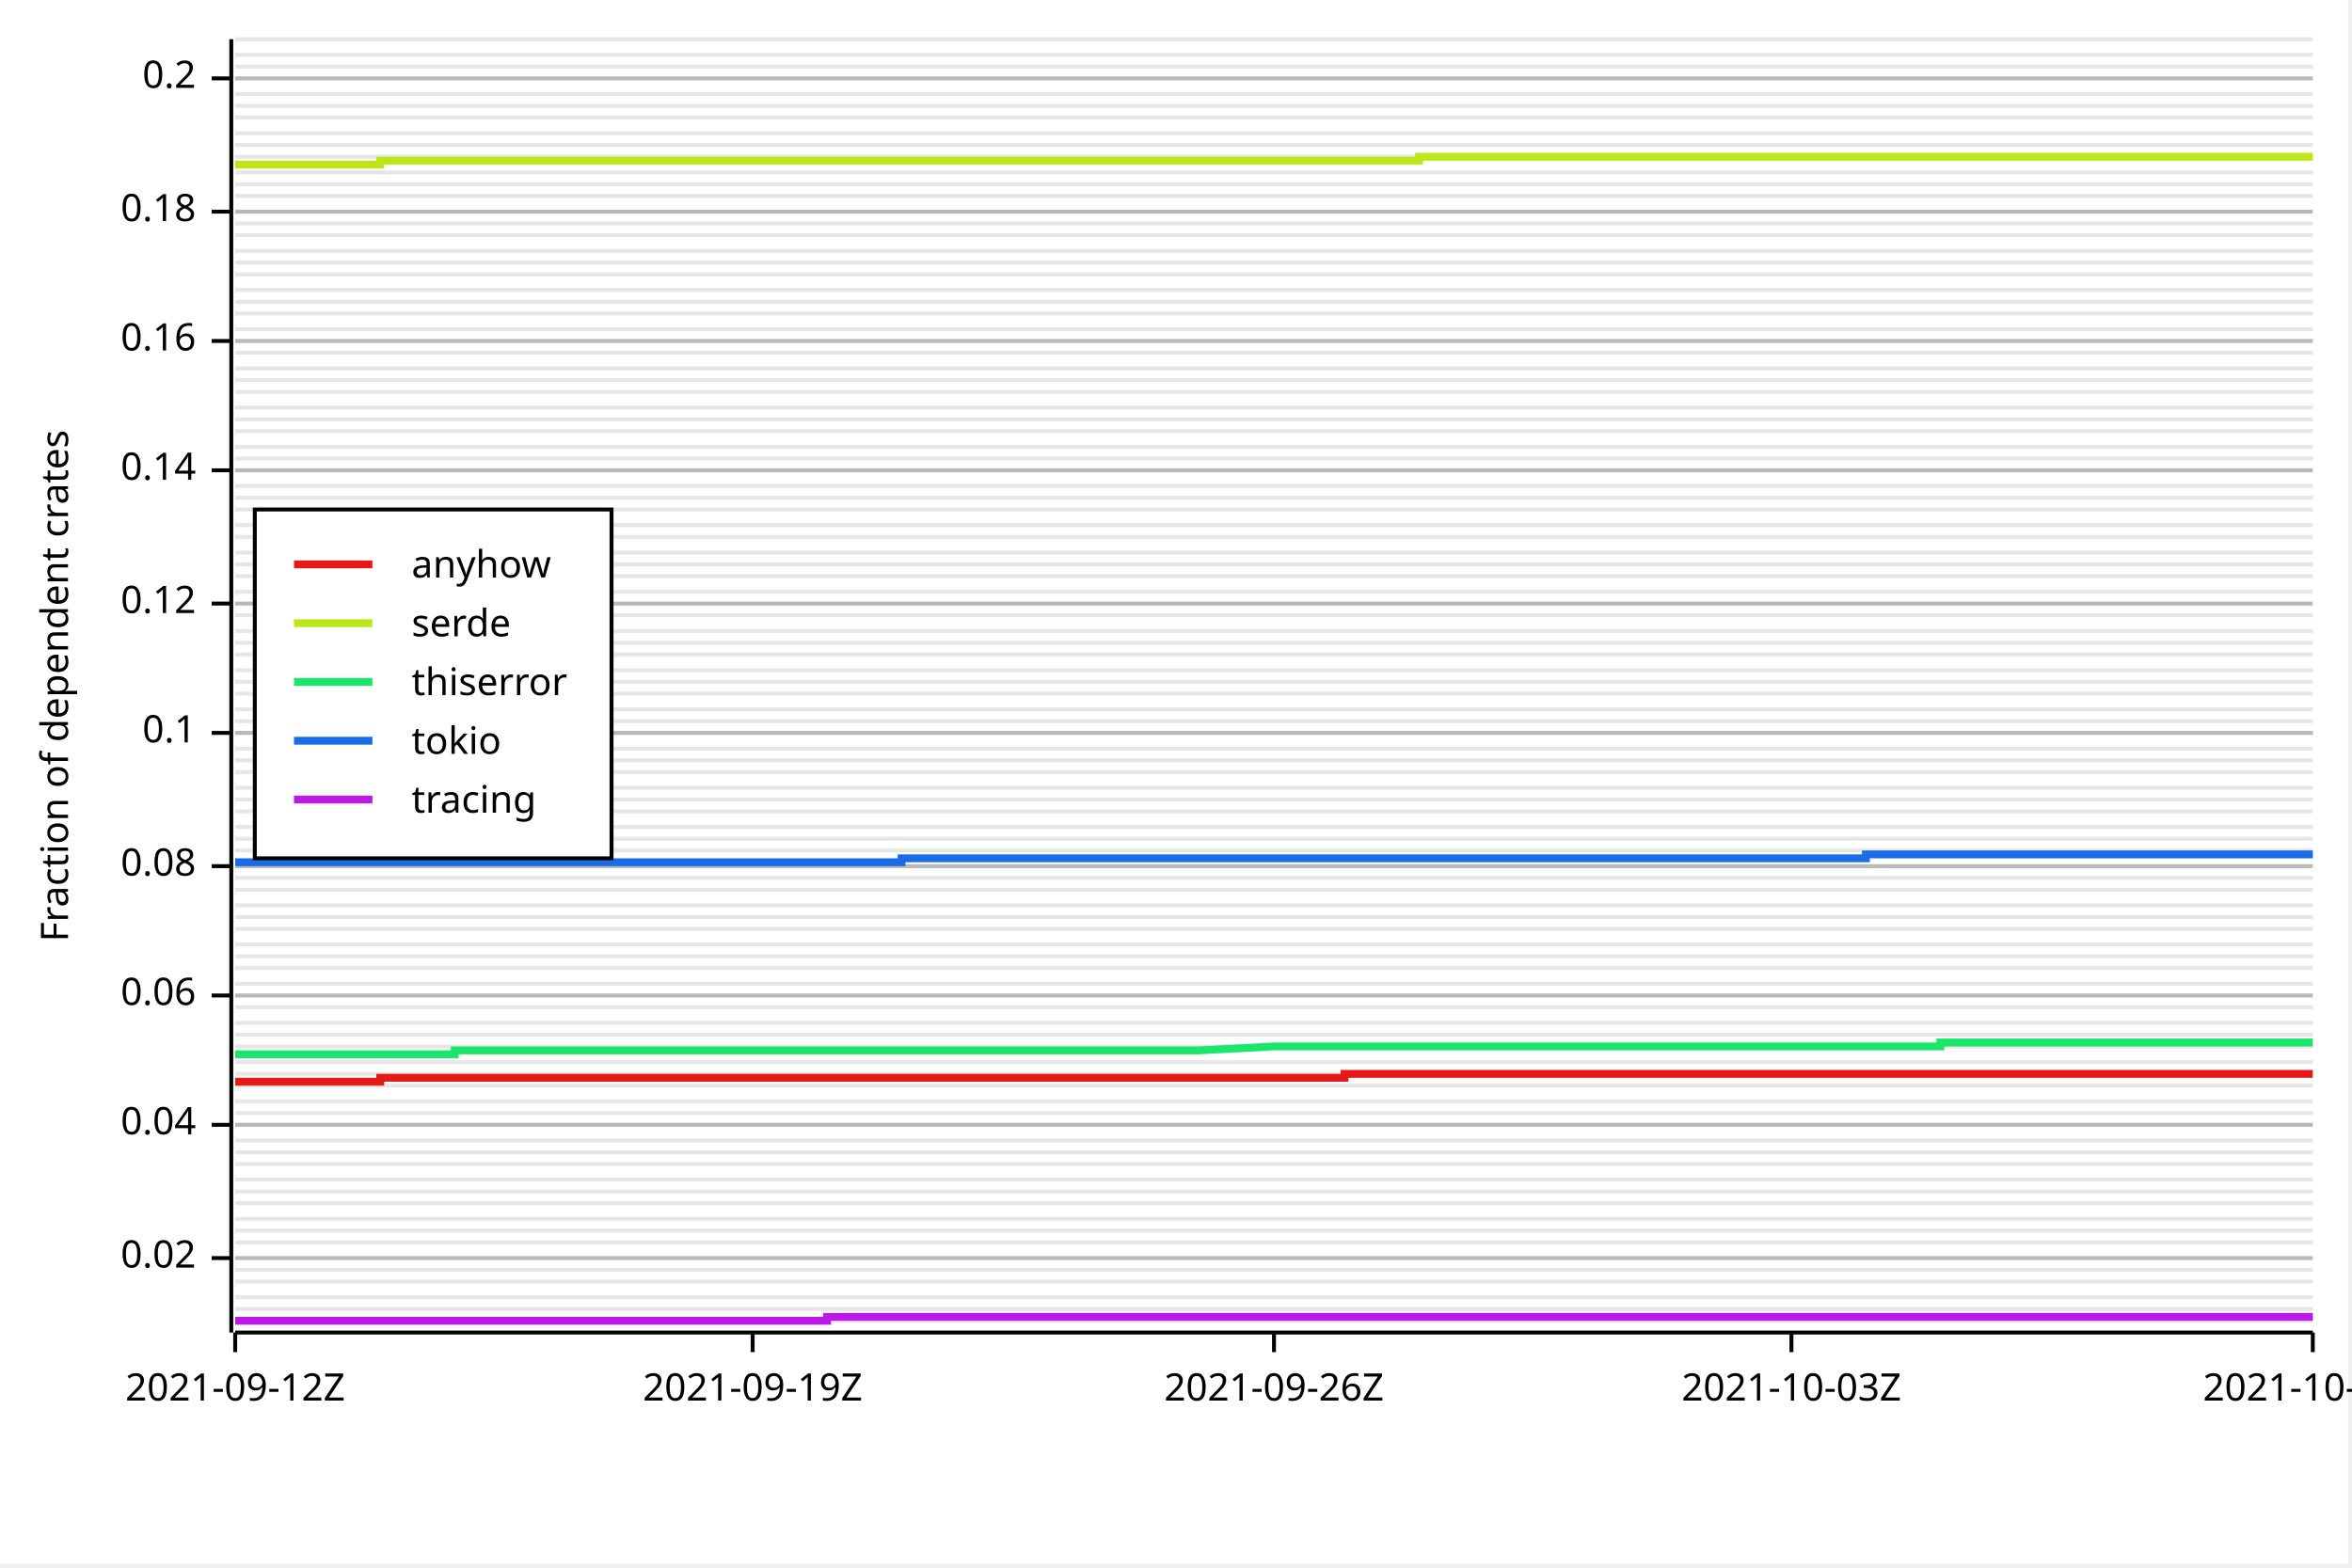
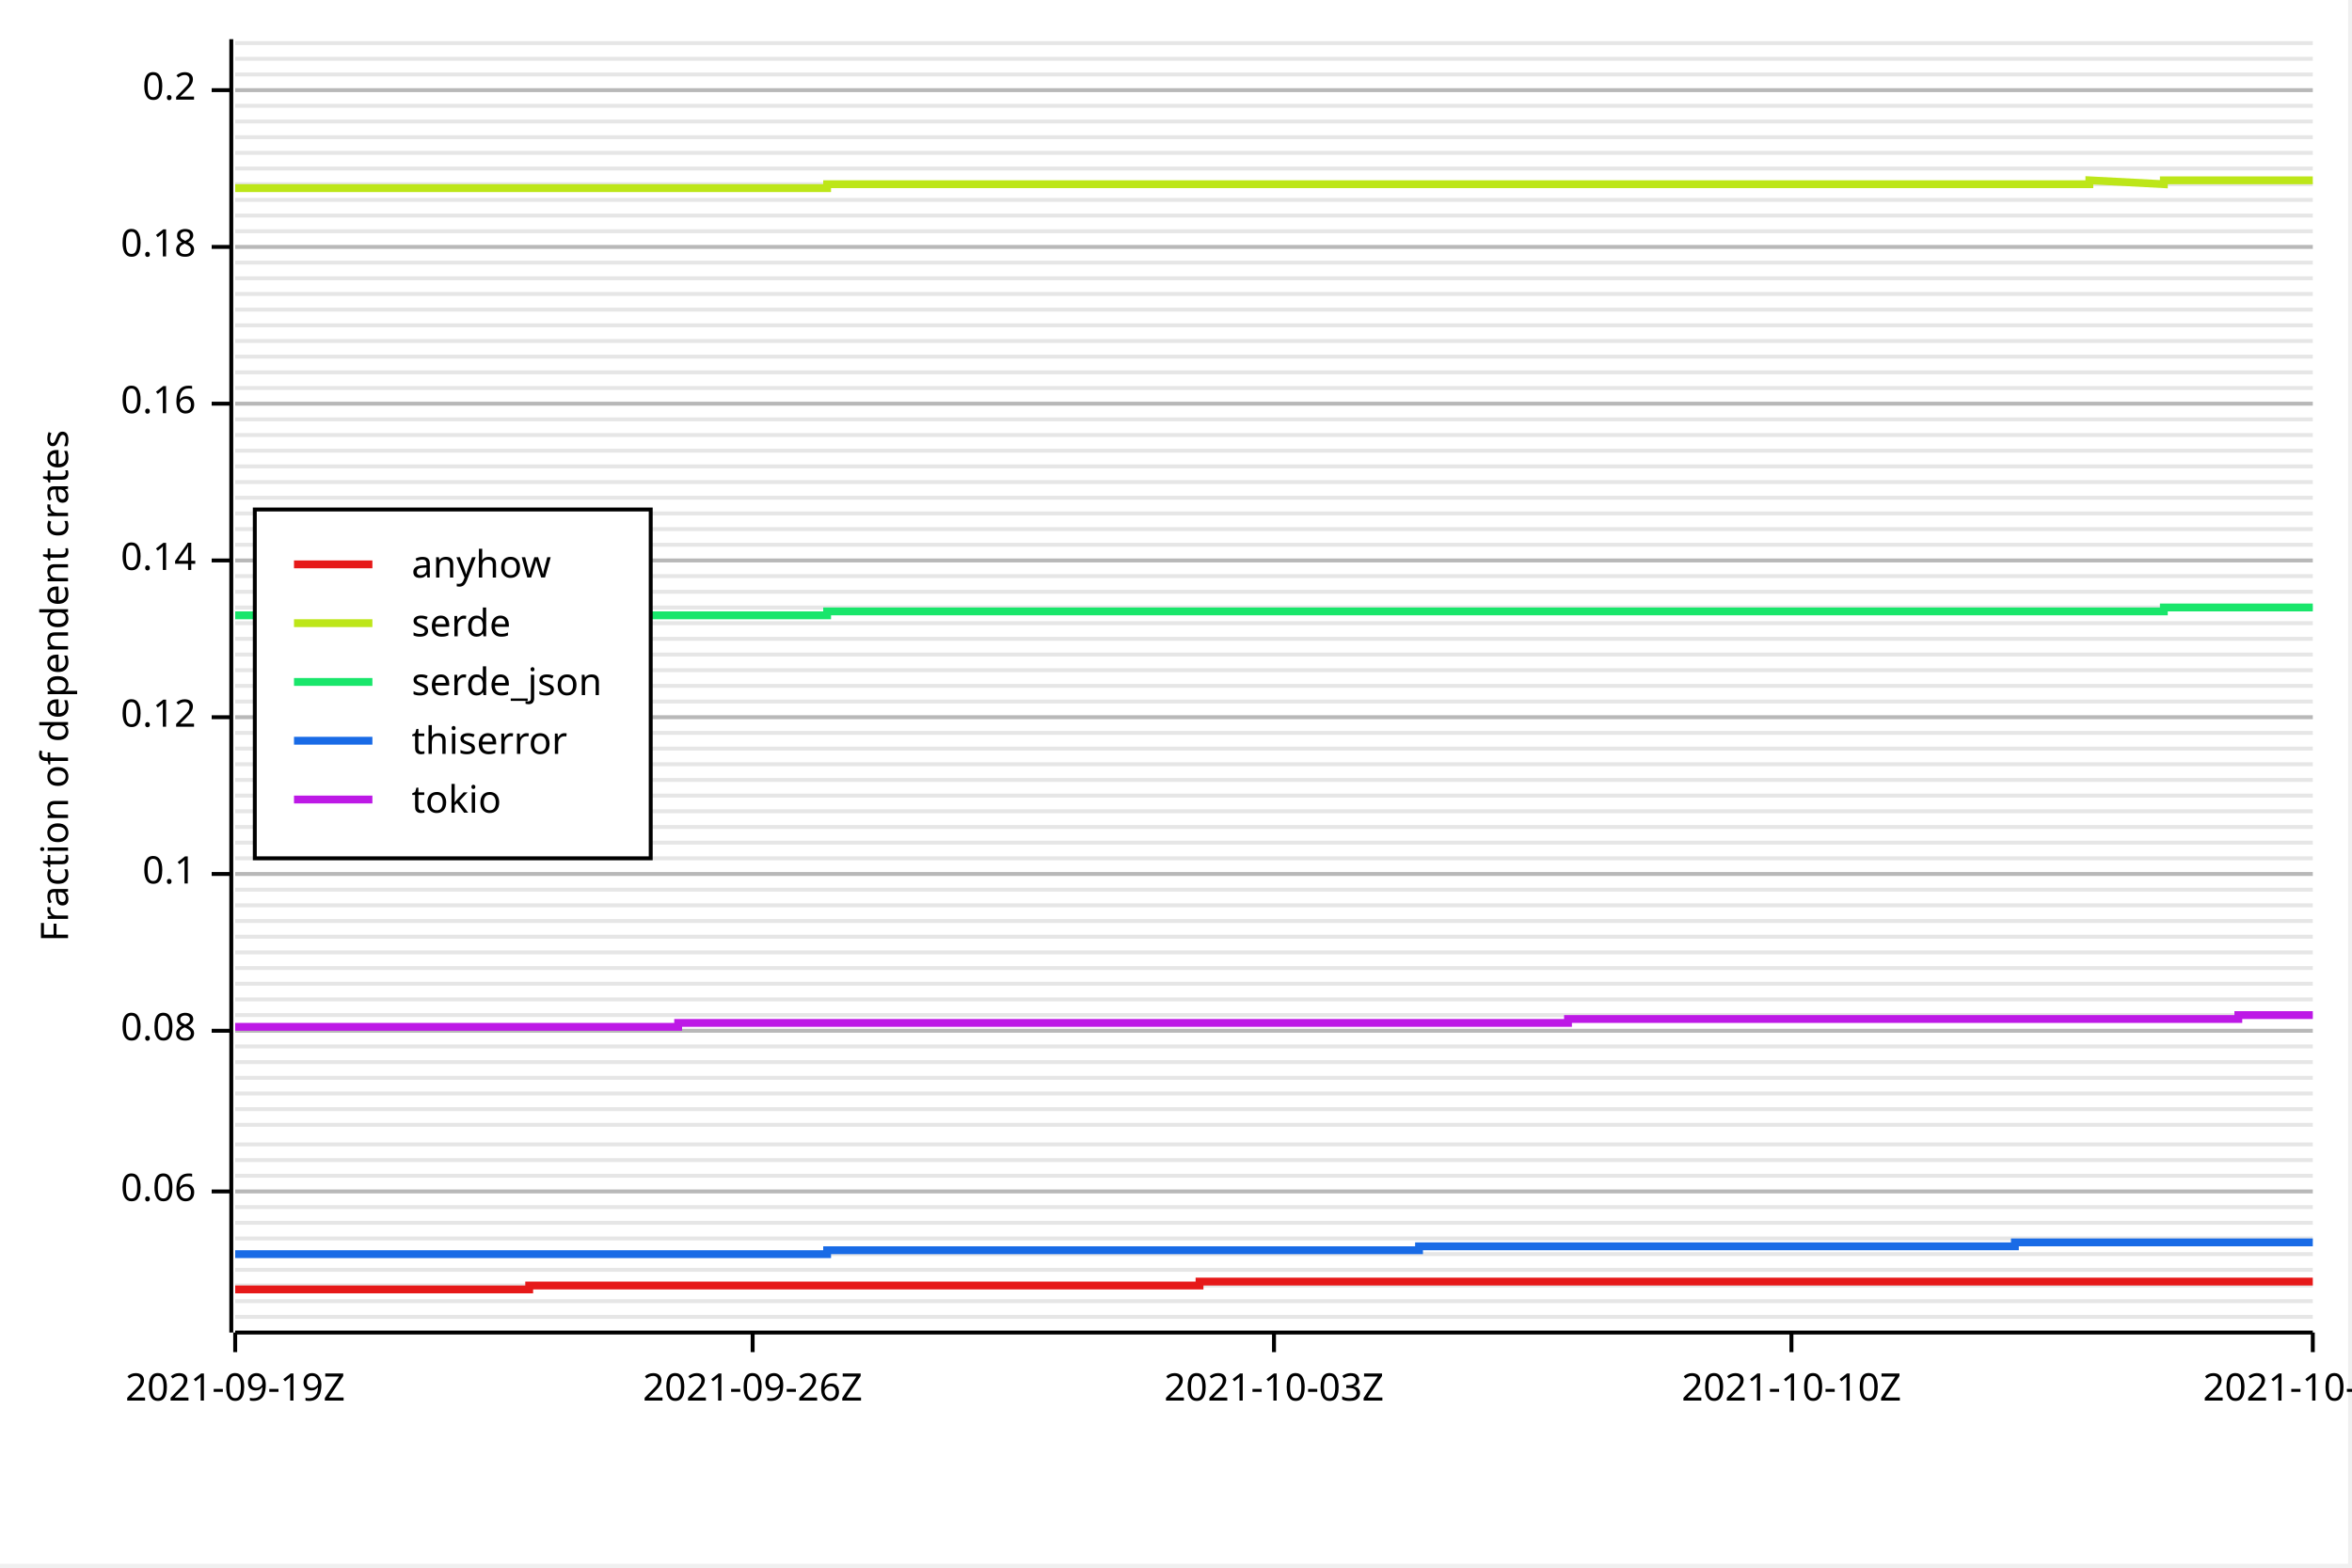
<svg xmlns="http://www.w3.org/2000/svg" width="600" height="400" viewBox="0 0 600 400">
  <rect x="0" y="0" width="599" height="399" opacity="1" fill="#FFFFFF" stroke="none" />
-   <line opacity="0.1" stroke="#000000" stroke-width="1" x1="60" y1="337" x2="590" y2="337" />
-   <line opacity="0.1" stroke="#000000" stroke-width="1" x1="60" y1="334" x2="590" y2="334" />
-   <line opacity="0.1" stroke="#000000" stroke-width="1" x1="60" y1="331" x2="590" y2="331" />
-   <line opacity="0.1" stroke="#000000" stroke-width="1" x1="60" y1="327" x2="590" y2="327" />
+   <line opacity="0.1" stroke="#000000" stroke-width="1" x1="60" y1="336" x2="590" y2="336" />
+   <line opacity="0.1" stroke="#000000" stroke-width="1" x1="60" y1="332" x2="590" y2="332" />
+   <line opacity="0.1" stroke="#000000" stroke-width="1" x1="60" y1="328" x2="590" y2="328" />
  <line opacity="0.1" stroke="#000000" stroke-width="1" x1="60" y1="324" x2="590" y2="324" />
-   <line opacity="0.1" stroke="#000000" stroke-width="1" x1="60" y1="321" x2="590" y2="321" />
-   <line opacity="0.1" stroke="#000000" stroke-width="1" x1="60" y1="317" x2="590" y2="317" />
-   <line opacity="0.1" stroke="#000000" stroke-width="1" x1="60" y1="314" x2="590" y2="314" />
-   <line opacity="0.1" stroke="#000000" stroke-width="1" x1="60" y1="311" x2="590" y2="311" />
-   <line opacity="0.1" stroke="#000000" stroke-width="1" x1="60" y1="307" x2="590" y2="307" />
+   <line opacity="0.1" stroke="#000000" stroke-width="1" x1="60" y1="320" x2="590" y2="320" />
+   <line opacity="0.1" stroke="#000000" stroke-width="1" x1="60" y1="316" x2="590" y2="316" />
+   <line opacity="0.1" stroke="#000000" stroke-width="1" x1="60" y1="312" x2="590" y2="312" />
+   <line opacity="0.1" stroke="#000000" stroke-width="1" x1="60" y1="308" x2="590" y2="308" />
  <line opacity="0.1" stroke="#000000" stroke-width="1" x1="60" y1="304" x2="590" y2="304" />
-   <line opacity="0.1" stroke="#000000" stroke-width="1" x1="60" y1="301" x2="590" y2="301" />
-   <line opacity="0.1" stroke="#000000" stroke-width="1" x1="60" y1="297" x2="590" y2="297" />
-   <line opacity="0.1" stroke="#000000" stroke-width="1" x1="60" y1="294" x2="590" y2="294" />
-   <line opacity="0.1" stroke="#000000" stroke-width="1" x1="60" y1="291" x2="590" y2="291" />
+   <line opacity="0.1" stroke="#000000" stroke-width="1" x1="60" y1="300" x2="590" y2="300" />
+   <line opacity="0.1" stroke="#000000" stroke-width="1" x1="60" y1="296" x2="590" y2="296" />
+   <line opacity="0.1" stroke="#000000" stroke-width="1" x1="60" y1="292" x2="590" y2="292" />
  <line opacity="0.1" stroke="#000000" stroke-width="1" x1="60" y1="287" x2="590" y2="287" />
-   <line opacity="0.1" stroke="#000000" stroke-width="1" x1="60" y1="284" x2="590" y2="284" />
-   <line opacity="0.1" stroke="#000000" stroke-width="1" x1="60" y1="281" x2="590" y2="281" />
-   <line opacity="0.1" stroke="#000000" stroke-width="1" x1="60" y1="277" x2="590" y2="277" />
-   <line opacity="0.1" stroke="#000000" stroke-width="1" x1="60" y1="274" x2="590" y2="274" />
+   <line opacity="0.1" stroke="#000000" stroke-width="1" x1="60" y1="283" x2="590" y2="283" />
+   <line opacity="0.1" stroke="#000000" stroke-width="1" x1="60" y1="279" x2="590" y2="279" />
+   <line opacity="0.1" stroke="#000000" stroke-width="1" x1="60" y1="275" x2="590" y2="275" />
  <line opacity="0.1" stroke="#000000" stroke-width="1" x1="60" y1="271" x2="590" y2="271" />
  <line opacity="0.1" stroke="#000000" stroke-width="1" x1="60" y1="267" x2="590" y2="267" />
-   <line opacity="0.1" stroke="#000000" stroke-width="1" x1="60" y1="264" x2="590" y2="264" />
-   <line opacity="0.1" stroke="#000000" stroke-width="1" x1="60" y1="261" x2="590" y2="261" />
-   <line opacity="0.1" stroke="#000000" stroke-width="1" x1="60" y1="257" x2="590" y2="257" />
-   <line opacity="0.1" stroke="#000000" stroke-width="1" x1="60" y1="254" x2="590" y2="254" />
+   <line opacity="0.1" stroke="#000000" stroke-width="1" x1="60" y1="263" x2="590" y2="263" />
+   <line opacity="0.1" stroke="#000000" stroke-width="1" x1="60" y1="259" x2="590" y2="259" />
+   <line opacity="0.1" stroke="#000000" stroke-width="1" x1="60" y1="255" x2="590" y2="255" />
  <line opacity="0.1" stroke="#000000" stroke-width="1" x1="60" y1="251" x2="590" y2="251" />
  <line opacity="0.1" stroke="#000000" stroke-width="1" x1="60" y1="247" x2="590" y2="247" />
-   <line opacity="0.1" stroke="#000000" stroke-width="1" x1="60" y1="244" x2="590" y2="244" />
-   <line opacity="0.1" stroke="#000000" stroke-width="1" x1="60" y1="241" x2="590" y2="241" />
-   <line opacity="0.1" stroke="#000000" stroke-width="1" x1="60" y1="237" x2="590" y2="237" />
-   <line opacity="0.1" stroke="#000000" stroke-width="1" x1="60" y1="234" x2="590" y2="234" />
+   <line opacity="0.1" stroke="#000000" stroke-width="1" x1="60" y1="243" x2="590" y2="243" />
+   <line opacity="0.1" stroke="#000000" stroke-width="1" x1="60" y1="239" x2="590" y2="239" />
+   <line opacity="0.1" stroke="#000000" stroke-width="1" x1="60" y1="235" x2="590" y2="235" />
  <line opacity="0.1" stroke="#000000" stroke-width="1" x1="60" y1="231" x2="590" y2="231" />
  <line opacity="0.1" stroke="#000000" stroke-width="1" x1="60" y1="227" x2="590" y2="227" />
-   <line opacity="0.1" stroke="#000000" stroke-width="1" x1="60" y1="224" x2="590" y2="224" />
-   <line opacity="0.1" stroke="#000000" stroke-width="1" x1="60" y1="221" x2="590" y2="221" />
-   <line opacity="0.1" stroke="#000000" stroke-width="1" x1="60" y1="217" x2="590" y2="217" />
-   <line opacity="0.1" stroke="#000000" stroke-width="1" x1="60" y1="214" x2="590" y2="214" />
+   <line opacity="0.1" stroke="#000000" stroke-width="1" x1="60" y1="223" x2="590" y2="223" />
+   <line opacity="0.1" stroke="#000000" stroke-width="1" x1="60" y1="219" x2="590" y2="219" />
+   <line opacity="0.1" stroke="#000000" stroke-width="1" x1="60" y1="215" x2="590" y2="215" />
  <line opacity="0.1" stroke="#000000" stroke-width="1" x1="60" y1="211" x2="590" y2="211" />
  <line opacity="0.1" stroke="#000000" stroke-width="1" x1="60" y1="207" x2="590" y2="207" />
-   <line opacity="0.1" stroke="#000000" stroke-width="1" x1="60" y1="204" x2="590" y2="204" />
-   <line opacity="0.1" stroke="#000000" stroke-width="1" x1="60" y1="201" x2="590" y2="201" />
-   <line opacity="0.1" stroke="#000000" stroke-width="1" x1="60" y1="197" x2="590" y2="197" />
-   <line opacity="0.1" stroke="#000000" stroke-width="1" x1="60" y1="194" x2="590" y2="194" />
+   <line opacity="0.1" stroke="#000000" stroke-width="1" x1="60" y1="203" x2="590" y2="203" />
+   <line opacity="0.1" stroke="#000000" stroke-width="1" x1="60" y1="199" x2="590" y2="199" />
+   <line opacity="0.1" stroke="#000000" stroke-width="1" x1="60" y1="195" x2="590" y2="195" />
  <line opacity="0.1" stroke="#000000" stroke-width="1" x1="60" y1="191" x2="590" y2="191" />
  <line opacity="0.1" stroke="#000000" stroke-width="1" x1="60" y1="187" x2="590" y2="187" />
-   <line opacity="0.1" stroke="#000000" stroke-width="1" x1="60" y1="184" x2="590" y2="184" />
-   <line opacity="0.1" stroke="#000000" stroke-width="1" x1="60" y1="181" x2="590" y2="181" />
-   <line opacity="0.1" stroke="#000000" stroke-width="1" x1="60" y1="177" x2="590" y2="177" />
-   <line opacity="0.1" stroke="#000000" stroke-width="1" x1="60" y1="174" x2="590" y2="174" />
+   <line opacity="0.1" stroke="#000000" stroke-width="1" x1="60" y1="183" x2="590" y2="183" />
+   <line opacity="0.1" stroke="#000000" stroke-width="1" x1="60" y1="179" x2="590" y2="179" />
+   <line opacity="0.1" stroke="#000000" stroke-width="1" x1="60" y1="175" x2="590" y2="175" />
  <line opacity="0.1" stroke="#000000" stroke-width="1" x1="60" y1="171" x2="590" y2="171" />
  <line opacity="0.1" stroke="#000000" stroke-width="1" x1="60" y1="167" x2="590" y2="167" />
-   <line opacity="0.1" stroke="#000000" stroke-width="1" x1="60" y1="164" x2="590" y2="164" />
-   <line opacity="0.1" stroke="#000000" stroke-width="1" x1="60" y1="161" x2="590" y2="161" />
-   <line opacity="0.1" stroke="#000000" stroke-width="1" x1="60" y1="157" x2="590" y2="157" />
-   <line opacity="0.1" stroke="#000000" stroke-width="1" x1="60" y1="154" x2="590" y2="154" />
+   <line opacity="0.1" stroke="#000000" stroke-width="1" x1="60" y1="163" x2="590" y2="163" />
+   <line opacity="0.1" stroke="#000000" stroke-width="1" x1="60" y1="159" x2="590" y2="159" />
+   <line opacity="0.1" stroke="#000000" stroke-width="1" x1="60" y1="155" x2="590" y2="155" />
  <line opacity="0.1" stroke="#000000" stroke-width="1" x1="60" y1="151" x2="590" y2="151" />
  <line opacity="0.1" stroke="#000000" stroke-width="1" x1="60" y1="147" x2="590" y2="147" />
-   <line opacity="0.1" stroke="#000000" stroke-width="1" x1="60" y1="144" x2="590" y2="144" />
-   <line opacity="0.1" stroke="#000000" stroke-width="1" x1="60" y1="141" x2="590" y2="141" />
-   <line opacity="0.1" stroke="#000000" stroke-width="1" x1="60" y1="137" x2="590" y2="137" />
-   <line opacity="0.1" stroke="#000000" stroke-width="1" x1="60" y1="134" x2="590" y2="134" />
-   <line opacity="0.1" stroke="#000000" stroke-width="1" x1="60" y1="130" x2="590" y2="130" />
+   <line opacity="0.1" stroke="#000000" stroke-width="1" x1="60" y1="143" x2="590" y2="143" />
+   <line opacity="0.1" stroke="#000000" stroke-width="1" x1="60" y1="139" x2="590" y2="139" />
+   <line opacity="0.1" stroke="#000000" stroke-width="1" x1="60" y1="135" x2="590" y2="135" />
+   <line opacity="0.1" stroke="#000000" stroke-width="1" x1="60" y1="131" x2="590" y2="131" />
  <line opacity="0.1" stroke="#000000" stroke-width="1" x1="60" y1="127" x2="590" y2="127" />
-   <line opacity="0.1" stroke="#000000" stroke-width="1" x1="60" y1="124" x2="590" y2="124" />
-   <line opacity="0.1" stroke="#000000" stroke-width="1" x1="60" y1="120" x2="590" y2="120" />
-   <line opacity="0.1" stroke="#000000" stroke-width="1" x1="60" y1="117" x2="590" y2="117" />
-   <line opacity="0.1" stroke="#000000" stroke-width="1" x1="60" y1="114" x2="590" y2="114" />
-   <line opacity="0.1" stroke="#000000" stroke-width="1" x1="60" y1="110" x2="590" y2="110" />
+   <line opacity="0.1" stroke="#000000" stroke-width="1" x1="60" y1="123" x2="590" y2="123" />
+   <line opacity="0.1" stroke="#000000" stroke-width="1" x1="60" y1="119" x2="590" y2="119" />
+   <line opacity="0.1" stroke="#000000" stroke-width="1" x1="60" y1="115" x2="590" y2="115" />
+   <line opacity="0.1" stroke="#000000" stroke-width="1" x1="60" y1="111" x2="590" y2="111" />
  <line opacity="0.1" stroke="#000000" stroke-width="1" x1="60" y1="107" x2="590" y2="107" />
-   <line opacity="0.1" stroke="#000000" stroke-width="1" x1="60" y1="104" x2="590" y2="104" />
-   <line opacity="0.1" stroke="#000000" stroke-width="1" x1="60" y1="100" x2="590" y2="100" />
-   <line opacity="0.1" stroke="#000000" stroke-width="1" x1="60" y1="97" x2="590" y2="97" />
-   <line opacity="0.1" stroke="#000000" stroke-width="1" x1="60" y1="94" x2="590" y2="94" />
-   <line opacity="0.1" stroke="#000000" stroke-width="1" x1="60" y1="90" x2="590" y2="90" />
+   <line opacity="0.1" stroke="#000000" stroke-width="1" x1="60" y1="103" x2="590" y2="103" />
+   <line opacity="0.1" stroke="#000000" stroke-width="1" x1="60" y1="99" x2="590" y2="99" />
+   <line opacity="0.1" stroke="#000000" stroke-width="1" x1="60" y1="95" x2="590" y2="95" />
+   <line opacity="0.1" stroke="#000000" stroke-width="1" x1="60" y1="91" x2="590" y2="91" />
  <line opacity="0.1" stroke="#000000" stroke-width="1" x1="60" y1="87" x2="590" y2="87" />
-   <line opacity="0.1" stroke="#000000" stroke-width="1" x1="60" y1="84" x2="590" y2="84" />
-   <line opacity="0.1" stroke="#000000" stroke-width="1" x1="60" y1="80" x2="590" y2="80" />
-   <line opacity="0.1" stroke="#000000" stroke-width="1" x1="60" y1="77" x2="590" y2="77" />
-   <line opacity="0.1" stroke="#000000" stroke-width="1" x1="60" y1="74" x2="590" y2="74" />
-   <line opacity="0.1" stroke="#000000" stroke-width="1" x1="60" y1="70" x2="590" y2="70" />
+   <line opacity="0.1" stroke="#000000" stroke-width="1" x1="60" y1="83" x2="590" y2="83" />
+   <line opacity="0.1" stroke="#000000" stroke-width="1" x1="60" y1="79" x2="590" y2="79" />
+   <line opacity="0.1" stroke="#000000" stroke-width="1" x1="60" y1="75" x2="590" y2="75" />
+   <line opacity="0.1" stroke="#000000" stroke-width="1" x1="60" y1="71" x2="590" y2="71" />
  <line opacity="0.1" stroke="#000000" stroke-width="1" x1="60" y1="67" x2="590" y2="67" />
-   <line opacity="0.1" stroke="#000000" stroke-width="1" x1="60" y1="64" x2="590" y2="64" />
-   <line opacity="0.1" stroke="#000000" stroke-width="1" x1="60" y1="60" x2="590" y2="60" />
-   <line opacity="0.1" stroke="#000000" stroke-width="1" x1="60" y1="57" x2="590" y2="57" />
-   <line opacity="0.1" stroke="#000000" stroke-width="1" x1="60" y1="54" x2="590" y2="54" />
-   <line opacity="0.1" stroke="#000000" stroke-width="1" x1="60" y1="50" x2="590" y2="50" />
+   <line opacity="0.1" stroke="#000000" stroke-width="1" x1="60" y1="63" x2="590" y2="63" />
+   <line opacity="0.1" stroke="#000000" stroke-width="1" x1="60" y1="59" x2="590" y2="59" />
+   <line opacity="0.1" stroke="#000000" stroke-width="1" x1="60" y1="55" x2="590" y2="55" />
+   <line opacity="0.1" stroke="#000000" stroke-width="1" x1="60" y1="51" x2="590" y2="51" />
  <line opacity="0.1" stroke="#000000" stroke-width="1" x1="60" y1="47" x2="590" y2="47" />
-   <line opacity="0.1" stroke="#000000" stroke-width="1" x1="60" y1="44" x2="590" y2="44" />
-   <line opacity="0.1" stroke="#000000" stroke-width="1" x1="60" y1="40" x2="590" y2="40" />
-   <line opacity="0.1" stroke="#000000" stroke-width="1" x1="60" y1="37" x2="590" y2="37" />
-   <line opacity="0.1" stroke="#000000" stroke-width="1" x1="60" y1="34" x2="590" y2="34" />
-   <line opacity="0.1" stroke="#000000" stroke-width="1" x1="60" y1="30" x2="590" y2="30" />
+   <line opacity="0.1" stroke="#000000" stroke-width="1" x1="60" y1="43" x2="590" y2="43" />
+   <line opacity="0.1" stroke="#000000" stroke-width="1" x1="60" y1="39" x2="590" y2="39" />
+   <line opacity="0.1" stroke="#000000" stroke-width="1" x1="60" y1="35" x2="590" y2="35" />
+   <line opacity="0.1" stroke="#000000" stroke-width="1" x1="60" y1="31" x2="590" y2="31" />
  <line opacity="0.1" stroke="#000000" stroke-width="1" x1="60" y1="27" x2="590" y2="27" />
-   <line opacity="0.1" stroke="#000000" stroke-width="1" x1="60" y1="24" x2="590" y2="24" />
-   <line opacity="0.1" stroke="#000000" stroke-width="1" x1="60" y1="20" x2="590" y2="20" />
-   <line opacity="0.1" stroke="#000000" stroke-width="1" x1="60" y1="17" x2="590" y2="17" />
-   <line opacity="0.1" stroke="#000000" stroke-width="1" x1="60" y1="14" x2="590" y2="14" />
-   <line opacity="0.1" stroke="#000000" stroke-width="1" x1="60" y1="10" x2="590" y2="10" />
+   <line opacity="0.1" stroke="#000000" stroke-width="1" x1="60" y1="23" x2="590" y2="23" />
+   <line opacity="0.1" stroke="#000000" stroke-width="1" x1="60" y1="19" x2="590" y2="19" />
+   <line opacity="0.1" stroke="#000000" stroke-width="1" x1="60" y1="15" x2="590" y2="15" />
+   <line opacity="0.1" stroke="#000000" stroke-width="1" x1="60" y1="11" x2="590" y2="11" />
  <text x="10" y="175" dy="0.76em" text-anchor="middle" font-family="sans-serif" font-size="9.677" opacity="1" fill="#000000" transform="rotate(270, 10, 175)">
Fraction of dependent crates
</text>
-   <line opacity="0.2" stroke="#000000" stroke-width="1" x1="60" y1="321" x2="590" y2="321" />
-   <line opacity="0.2" stroke="#000000" stroke-width="1" x1="60" y1="287" x2="590" y2="287" />
-   <line opacity="0.2" stroke="#000000" stroke-width="1" x1="60" y1="254" x2="590" y2="254" />
-   <line opacity="0.2" stroke="#000000" stroke-width="1" x1="60" y1="221" x2="590" y2="221" />
-   <line opacity="0.2" stroke="#000000" stroke-width="1" x1="60" y1="187" x2="590" y2="187" />
-   <line opacity="0.2" stroke="#000000" stroke-width="1" x1="60" y1="154" x2="590" y2="154" />
-   <line opacity="0.2" stroke="#000000" stroke-width="1" x1="60" y1="120" x2="590" y2="120" />
-   <line opacity="0.2" stroke="#000000" stroke-width="1" x1="60" y1="87" x2="590" y2="87" />
-   <line opacity="0.2" stroke="#000000" stroke-width="1" x1="60" y1="54" x2="590" y2="54" />
-   <line opacity="0.2" stroke="#000000" stroke-width="1" x1="60" y1="20" x2="590" y2="20" />
+   <line opacity="0.2" stroke="#000000" stroke-width="1" x1="60" y1="304" x2="590" y2="304" />
+   <line opacity="0.2" stroke="#000000" stroke-width="1" x1="60" y1="263" x2="590" y2="263" />
+   <line opacity="0.2" stroke="#000000" stroke-width="1" x1="60" y1="223" x2="590" y2="223" />
+   <line opacity="0.2" stroke="#000000" stroke-width="1" x1="60" y1="183" x2="590" y2="183" />
+   <line opacity="0.2" stroke="#000000" stroke-width="1" x1="60" y1="143" x2="590" y2="143" />
+   <line opacity="0.2" stroke="#000000" stroke-width="1" x1="60" y1="103" x2="590" y2="103" />
+   <line opacity="0.2" stroke="#000000" stroke-width="1" x1="60" y1="63" x2="590" y2="63" />
+   <line opacity="0.2" stroke="#000000" stroke-width="1" x1="60" y1="23" x2="590" y2="23" />
  <polyline fill="none" opacity="1" stroke="#000000" stroke-width="1" points="59,10 59,340 " />
-   <text x="50" y="321" dy="0.5ex" text-anchor="end" font-family="sans-serif" font-size="9.677" opacity="1" fill="#000000">
- 0.02
- </text>
-   <polyline fill="none" opacity="1" stroke="#000000" stroke-width="1" points="54,321 59,321 " />
-   <text x="50" y="287" dy="0.5ex" text-anchor="end" font-family="sans-serif" font-size="9.677" opacity="1" fill="#000000">
- 0.04
- </text>
-   <polyline fill="none" opacity="1" stroke="#000000" stroke-width="1" points="54,287 59,287 " />
-   <text x="50" y="254" dy="0.5ex" text-anchor="end" font-family="sans-serif" font-size="9.677" opacity="1" fill="#000000">
+   <text x="50" y="304" dy="0.5ex" text-anchor="end" font-family="sans-serif" font-size="9.677" opacity="1" fill="#000000">
0.06
</text>
-   <polyline fill="none" opacity="1" stroke="#000000" stroke-width="1" points="54,254 59,254 " />
-   <text x="50" y="221" dy="0.5ex" text-anchor="end" font-family="sans-serif" font-size="9.677" opacity="1" fill="#000000">
+   <polyline fill="none" opacity="1" stroke="#000000" stroke-width="1" points="54,304 59,304 " />
+   <text x="50" y="263" dy="0.5ex" text-anchor="end" font-family="sans-serif" font-size="9.677" opacity="1" fill="#000000">
0.08
</text>
-   <polyline fill="none" opacity="1" stroke="#000000" stroke-width="1" points="54,221 59,221 " />
-   <text x="50" y="187" dy="0.5ex" text-anchor="end" font-family="sans-serif" font-size="9.677" opacity="1" fill="#000000">
+   <polyline fill="none" opacity="1" stroke="#000000" stroke-width="1" points="54,263 59,263 " />
+   <text x="50" y="223" dy="0.5ex" text-anchor="end" font-family="sans-serif" font-size="9.677" opacity="1" fill="#000000">
0.1
</text>
-   <polyline fill="none" opacity="1" stroke="#000000" stroke-width="1" points="54,187 59,187 " />
-   <text x="50" y="154" dy="0.5ex" text-anchor="end" font-family="sans-serif" font-size="9.677" opacity="1" fill="#000000">
+   <polyline fill="none" opacity="1" stroke="#000000" stroke-width="1" points="54,223 59,223 " />
+   <text x="50" y="183" dy="0.5ex" text-anchor="end" font-family="sans-serif" font-size="9.677" opacity="1" fill="#000000">
0.12
</text>
-   <polyline fill="none" opacity="1" stroke="#000000" stroke-width="1" points="54,154 59,154 " />
-   <text x="50" y="120" dy="0.5ex" text-anchor="end" font-family="sans-serif" font-size="9.677" opacity="1" fill="#000000">
+   <polyline fill="none" opacity="1" stroke="#000000" stroke-width="1" points="54,183 59,183 " />
+   <text x="50" y="143" dy="0.5ex" text-anchor="end" font-family="sans-serif" font-size="9.677" opacity="1" fill="#000000">
0.14
</text>
-   <polyline fill="none" opacity="1" stroke="#000000" stroke-width="1" points="54,120 59,120 " />
-   <text x="50" y="87" dy="0.5ex" text-anchor="end" font-family="sans-serif" font-size="9.677" opacity="1" fill="#000000">
+   <polyline fill="none" opacity="1" stroke="#000000" stroke-width="1" points="54,143 59,143 " />
+   <text x="50" y="103" dy="0.5ex" text-anchor="end" font-family="sans-serif" font-size="9.677" opacity="1" fill="#000000">
0.16
</text>
-   <polyline fill="none" opacity="1" stroke="#000000" stroke-width="1" points="54,87 59,87 " />
-   <text x="50" y="54" dy="0.5ex" text-anchor="end" font-family="sans-serif" font-size="9.677" opacity="1" fill="#000000">
+   <polyline fill="none" opacity="1" stroke="#000000" stroke-width="1" points="54,103 59,103 " />
+   <text x="50" y="63" dy="0.5ex" text-anchor="end" font-family="sans-serif" font-size="9.677" opacity="1" fill="#000000">
0.18
</text>
-   <polyline fill="none" opacity="1" stroke="#000000" stroke-width="1" points="54,54 59,54 " />
-   <text x="50" y="20" dy="0.5ex" text-anchor="end" font-family="sans-serif" font-size="9.677" opacity="1" fill="#000000">
+   <polyline fill="none" opacity="1" stroke="#000000" stroke-width="1" points="54,63 59,63 " />
+   <text x="50" y="23" dy="0.5ex" text-anchor="end" font-family="sans-serif" font-size="9.677" opacity="1" fill="#000000">
0.2
</text>
-   <polyline fill="none" opacity="1" stroke="#000000" stroke-width="1" points="54,20 59,20 " />
+   <polyline fill="none" opacity="1" stroke="#000000" stroke-width="1" points="54,23 59,23 " />
  <polyline fill="none" opacity="1" stroke="#000000" stroke-width="1" points="60,340 590,340 " />
  <text x="60" y="350" dy="0.76em" text-anchor="middle" font-family="sans-serif" font-size="9.677" opacity="1" fill="#000000">
- 2021-09-12Z
+ 2021-09-19Z
</text>
  <polyline fill="none" opacity="1" stroke="#000000" stroke-width="1" points="60,340 60,345 " />
  <text x="192" y="350" dy="0.76em" text-anchor="middle" font-family="sans-serif" font-size="9.677" opacity="1" fill="#000000">
- 2021-09-19Z
+ 2021-09-26Z
</text>
  <polyline fill="none" opacity="1" stroke="#000000" stroke-width="1" points="192,340 192,345 " />
  <text x="325" y="350" dy="0.76em" text-anchor="middle" font-family="sans-serif" font-size="9.677" opacity="1" fill="#000000">
- 2021-09-26Z
+ 2021-10-03Z
</text>
  <polyline fill="none" opacity="1" stroke="#000000" stroke-width="1" points="325,340 325,345 " />
  <text x="457" y="350" dy="0.76em" text-anchor="middle" font-family="sans-serif" font-size="9.677" opacity="1" fill="#000000">
- 2021-10-03Z
+ 2021-10-10Z
</text>
  <polyline fill="none" opacity="1" stroke="#000000" stroke-width="1" points="457,340 457,345 " />
  <text x="590" y="350" dy="0.76em" text-anchor="middle" font-family="sans-serif" font-size="9.677" opacity="1" fill="#000000">
- 2021-10-10Z
+ 2021-10-17Z
</text>
  <polyline fill="none" opacity="1" stroke="#000000" stroke-width="1" points="590,340 590,345 " />
-   <polyline fill="none" opacity="1" stroke="#E61919" stroke-width="2" points="60,276 60,276 78,276 78,276 97,276 97,275 116,275 116,275 135,275 135,275 154,275 154,275 173,275 173,275 192,275 192,275 211,275 211,275 230,275 230,275 249,275 249,275 268,275 268,275 287,275 287,275 306,275 306,275 325,275 343,275 343,274 362,274 362,274 381,274 400,274 400,274 419,274 419,274 438,274 438,274 457,274 457,274 476,274 476,274 495,274 495,274 514,274 533,274 533,274 552,274 552,274 571,274 571,274 590,274 " />
-   <polyline fill="none" opacity="1" stroke="#BDE619" stroke-width="2" points="60,42 60,42 78,42 78,42 97,42 97,41 116,41 116,41 135,41 135,41 154,41 154,41 173,41 173,41 192,41 192,41 211,41 211,41 230,41 230,41 249,41 249,41 268,41 268,41 287,41 287,41 306,41 306,41 325,41 343,41 343,41 362,41 362,40 381,40 400,40 400,40 419,40 419,40 438,40 438,40 457,40 457,40 476,40 476,40 495,40 495,40 514,40 533,40 533,40 552,40 552,40 571,40 571,40 590,40 " />
-   <polyline fill="none" opacity="1" stroke="#19E66B" stroke-width="2" points="60,269 60,269 78,269 78,269 97,269 97,269 116,269 116,268 135,268 135,268 154,268 154,268 173,268 173,268 192,268 192,268 211,268 211,268 230,268 230,268 249,268 249,268 268,268 268,268 287,268 287,268 306,268 306,268 325,267 343,267 343,267 362,267 362,267 381,267 400,267 400,267 419,267 419,267 438,267 438,267 457,267 457,267 476,267 476,267 495,267 495,266 514,266 533,266 533,266 552,266 552,266 571,266 571,266 590,266 " />
-   <polyline fill="none" opacity="1" stroke="#196BE6" stroke-width="2" points="60,220 60,220 78,220 78,220 97,220 97,220 116,220 116,220 135,220 135,220 154,220 154,220 173,220 173,220 192,220 192,220 211,220 211,220 230,220 230,219 249,219 249,219 268,219 268,219 287,219 287,219 306,219 306,219 325,219 343,219 343,219 362,219 362,219 381,219 400,219 400,219 419,219 419,219 438,219 438,219 457,219 457,219 476,219 476,218 495,218 495,218 514,218 533,218 533,218 552,218 552,218 571,218 571,218 590,218 " />
-   <polyline fill="none" opacity="1" stroke="#BD19E6" stroke-width="2" points="60,337 60,337 78,337 78,337 97,337 97,337 116,337 116,337 135,337 135,337 154,337 154,337 173,337 173,337 192,337 192,337 211,337 211,336 230,336 230,336 249,336 249,336 268,336 268,336 287,336 287,336 306,336 306,336 325,336 343,336 343,336 362,336 362,336 381,336 400,336 400,336 419,336 419,336 438,336 438,336 457,336 457,336 476,336 476,336 495,336 495,336 514,336 533,336 533,336 552,336 552,336 571,336 571,336 590,336 " />
-   <rect x="65" y="130" width="91" height="89" opacity="1" fill="#FFFFFF" stroke="none" />
-   <rect x="65" y="130" width="91" height="89" opacity="1" fill="none" stroke="#000000" />
+   <polyline fill="none" opacity="1" stroke="#E61919" stroke-width="2" points="60,329 60,329 78,329 78,329 97,329 97,329 116,329 116,329 135,329 135,328 154,328 154,328 173,328 173,328 192,328 211,328 211,328 230,328 230,328 249,328 268,328 268,328 287,328 287,328 306,328 306,327 325,327 325,327 343,327 343,327 362,327 362,327 381,327 400,327 400,327 419,327 419,327 438,327 438,327 457,327 457,327 476,327 476,327 495,327 495,327 514,327 514,327 533,327 533,327 552,327 552,327 571,327 571,327 590,327 " />
+   <polyline fill="none" opacity="1" stroke="#BDE619" stroke-width="2" points="60,48 60,48 78,48 78,48 97,48 97,48 116,48 116,48 135,48 135,48 154,48 154,48 173,48 173,48 192,48 211,48 211,47 230,47 230,47 249,47 268,47 268,47 287,47 287,47 306,47 306,47 325,47 325,47 343,47 343,47 362,47 362,47 381,47 400,47 400,47 419,47 419,47 438,47 438,47 457,47 457,47 476,47 476,47 495,47 495,47 514,47 514,47 533,47 533,46 552,47 552,46 571,46 571,46 590,46 " />
+   <polyline fill="none" opacity="1" stroke="#19E66B" stroke-width="2" points="60,157 60,157 78,157 78,157 97,157 97,157 116,157 116,157 135,157 135,157 154,157 154,157 173,157 173,157 192,157 211,157 211,156 230,156 230,156 249,156 268,156 268,156 287,156 287,156 306,156 306,156 325,156 325,156 343,156 343,156 362,156 362,156 381,156 400,156 400,156 419,156 419,156 438,156 438,156 457,156 457,156 476,156 476,156 495,156 495,156 514,156 514,156 533,156 533,156 552,156 552,155 571,155 571,155 590,155 " />
+   <polyline fill="none" opacity="1" stroke="#196BE6" stroke-width="2" points="60,320 60,320 78,320 78,320 97,320 97,320 116,320 116,320 135,320 135,320 154,320 154,320 173,320 173,320 192,320 211,320 211,319 230,319 230,319 249,319 268,319 268,319 287,319 287,319 306,319 306,319 325,319 325,319 343,319 343,319 362,319 362,318 381,318 400,318 400,318 419,318 419,318 438,318 438,318 457,318 457,318 476,318 476,318 495,318 495,318 514,318 514,317 533,317 533,317 552,317 552,317 571,317 571,317 590,317 " />
+   <polyline fill="none" opacity="1" stroke="#BD19E6" stroke-width="2" points="60,262 60,262 78,262 78,262 97,262 97,262 116,262 116,262 135,262 135,262 154,262 154,262 173,262 173,261 192,261 211,261 211,261 230,261 230,261 249,261 268,261 268,261 287,261 287,261 306,261 306,261 325,261 325,261 343,261 343,261 362,261 362,261 381,261 400,261 400,260 419,260 419,260 438,260 438,260 457,260 457,260 476,260 476,260 495,260 495,260 514,260 514,260 533,260 533,260 552,260 552,260 571,260 571,259 590,259 " />
+   <rect x="65" y="130" width="101" height="89" opacity="1" fill="#FFFFFF" stroke="none" />
+   <rect x="65" y="130" width="101" height="89" opacity="1" fill="none" stroke="#000000" />
  <text x="105" y="140" dy="0.76em" text-anchor="start" font-family="sans-serif" font-size="9.677" opacity="1" fill="#000000">
anyhow
</text>
  <text x="105" y="155" dy="0.76em" text-anchor="start" font-family="sans-serif" font-size="9.677" opacity="1" fill="#000000">
serde
</text>
  <text x="105" y="170" dy="0.76em" text-anchor="start" font-family="sans-serif" font-size="9.677" opacity="1" fill="#000000">
+ serde_json
+ </text>
+   <text x="105" y="185" dy="0.76em" text-anchor="start" font-family="sans-serif" font-size="9.677" opacity="1" fill="#000000">
thiserror
</text>
-   <text x="105" y="185" dy="0.76em" text-anchor="start" font-family="sans-serif" font-size="9.677" opacity="1" fill="#000000">
+   <text x="105" y="200" dy="0.76em" text-anchor="start" font-family="sans-serif" font-size="9.677" opacity="1" fill="#000000">
tokio
- </text>
-   <text x="105" y="200" dy="0.76em" text-anchor="start" font-family="sans-serif" font-size="9.677" opacity="1" fill="#000000">
- tracing
</text>
  <polyline fill="none" opacity="1" stroke="#E61919" stroke-width="2" points="75,144 95,144 " />
  <polyline fill="none" opacity="1" stroke="#BDE619" stroke-width="2" points="75,159 95,159 " />
  <polyline fill="none" opacity="1" stroke="#19E66B" stroke-width="2" points="75,174 95,174 " />
  <polyline fill="none" opacity="1" stroke="#196BE6" stroke-width="2" points="75,189 95,189 " />
  <polyline fill="none" opacity="1" stroke="#BD19E6" stroke-width="2" points="75,204 95,204 " />
</svg>
